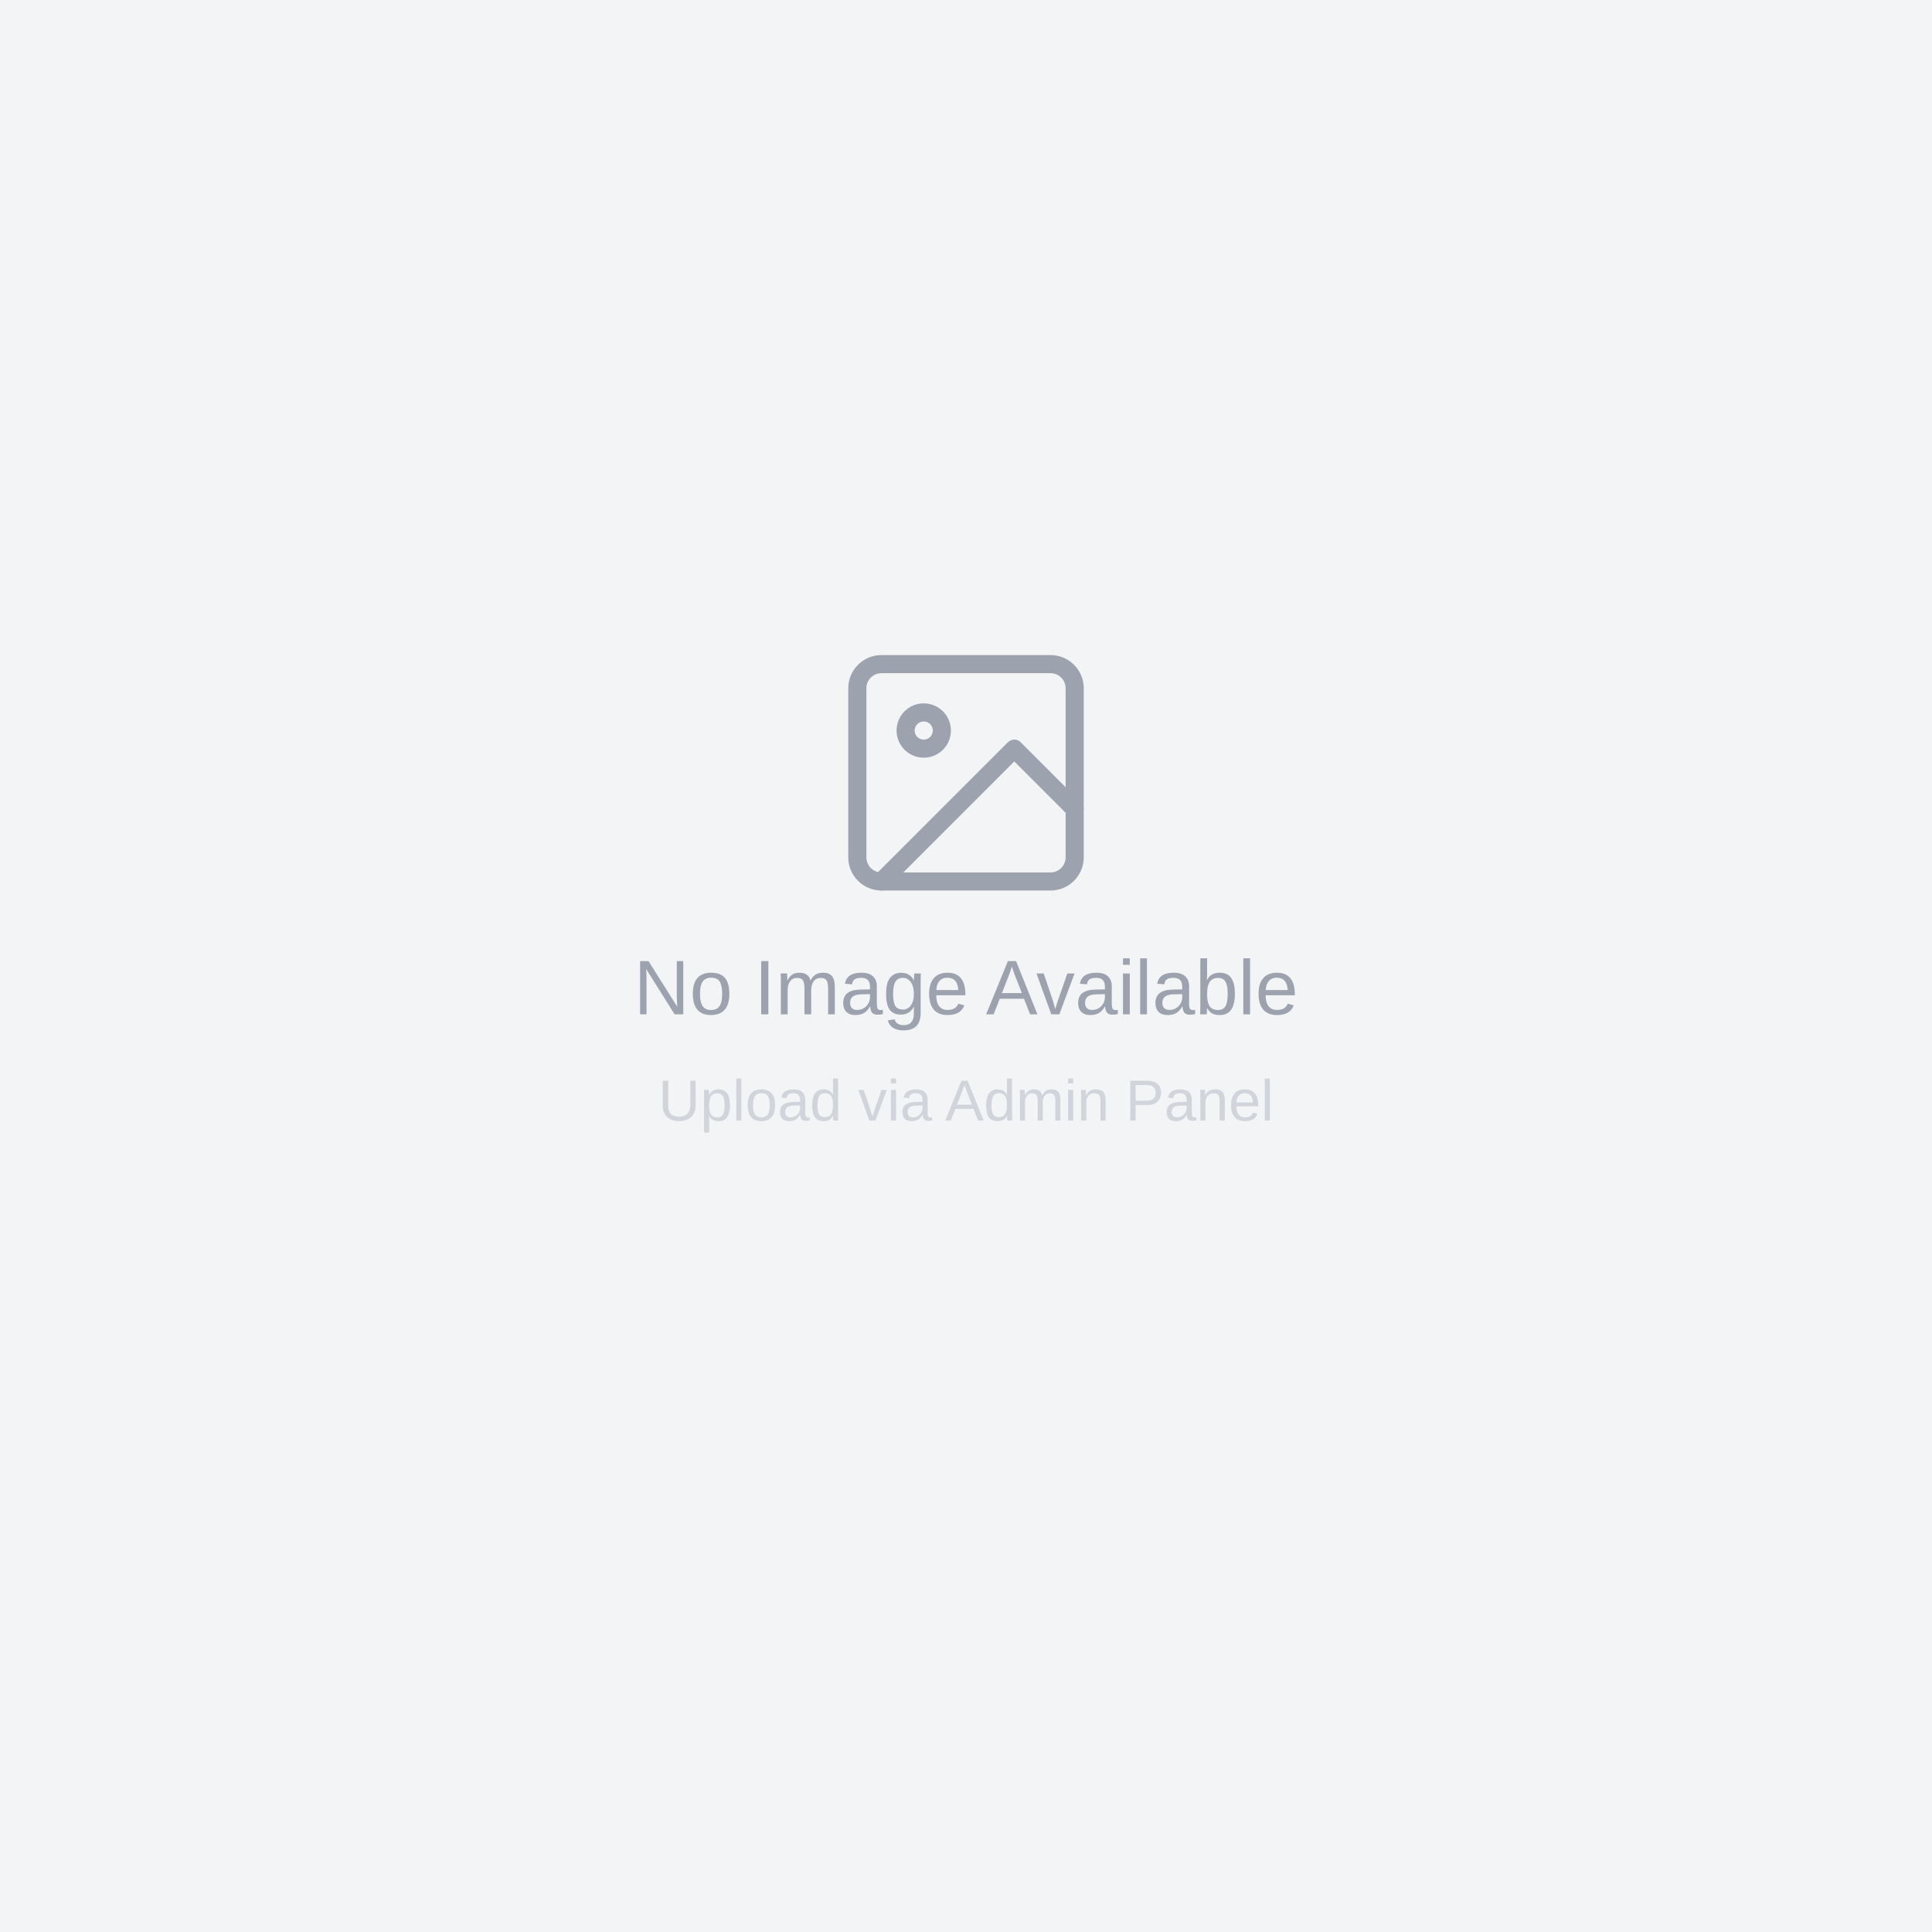
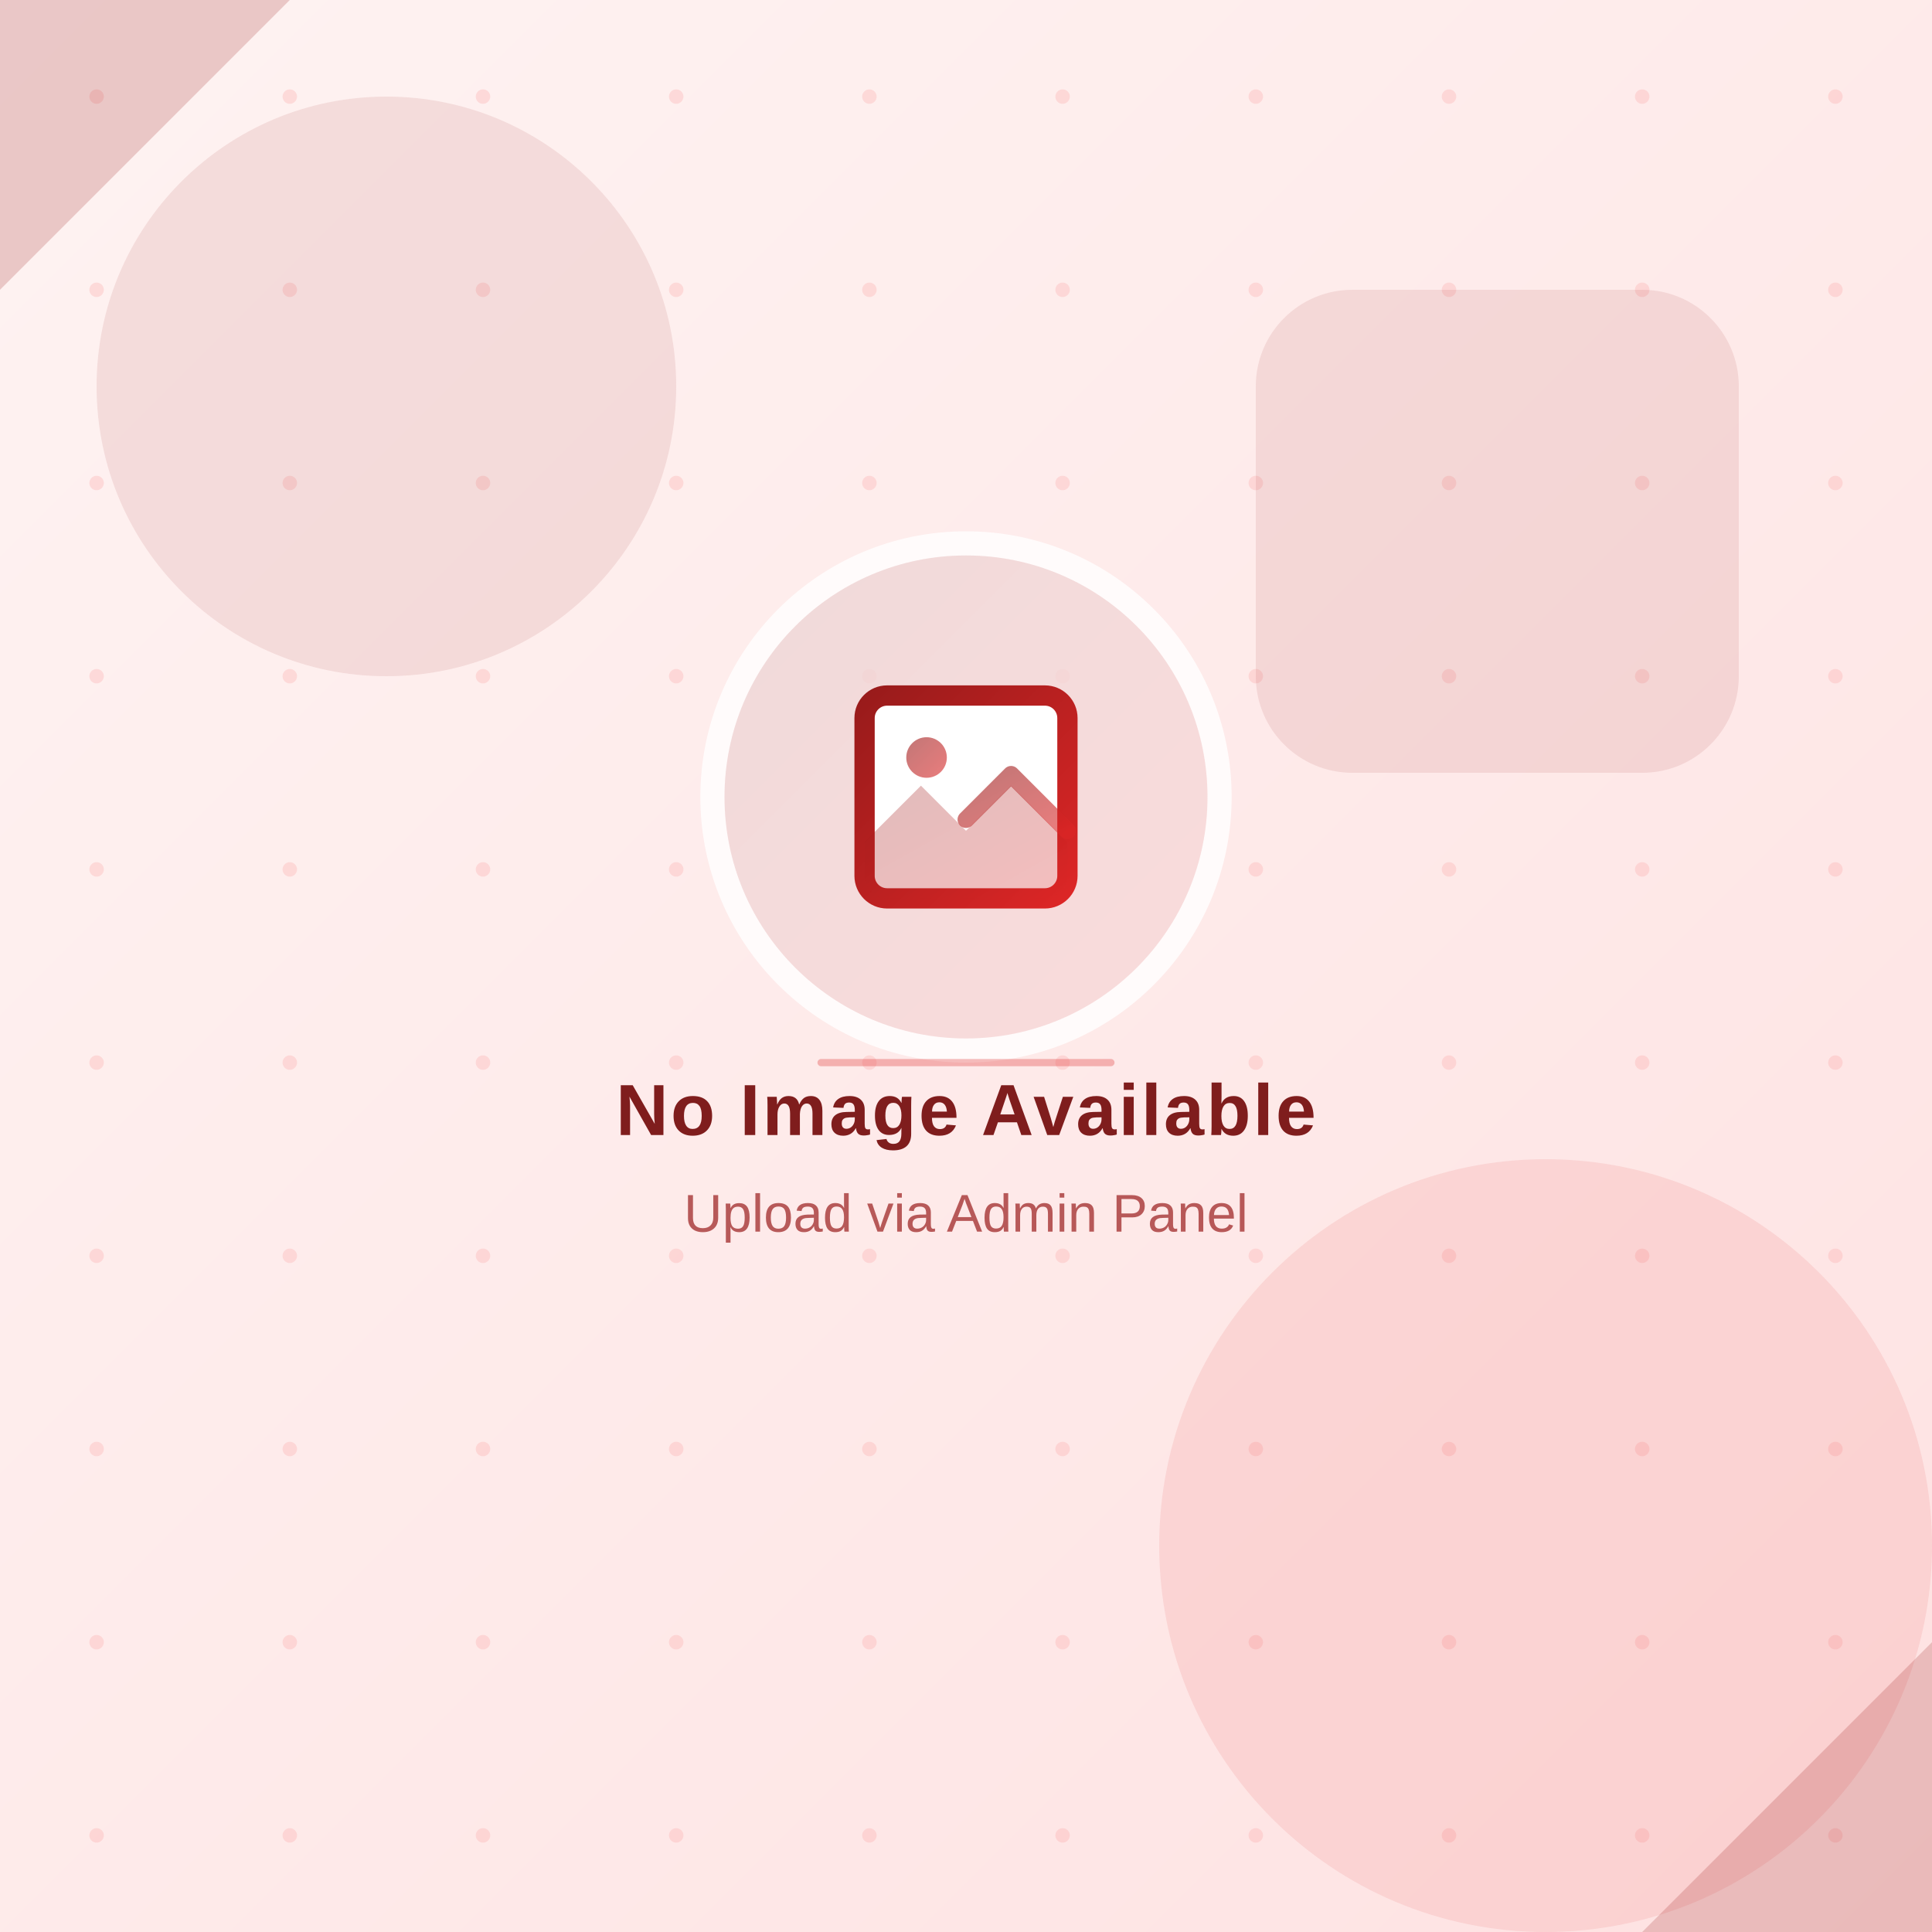
<svg xmlns="http://www.w3.org/2000/svg" width="400" height="400" viewBox="0 0 400 400">
-   <rect width="400" height="400" fill="#f3f4f6" />
-   <g transform="translate(200,180)" text-anchor="middle">
-     <svg x="-30" y="-50" width="60" height="60" viewBox="0 0 24 24" fill="none" stroke="#9ca3af" stroke-width="1.5" stroke-linecap="round" stroke-linejoin="round">
-       <rect x="3" y="3" width="18" height="18" rx="2" ry="2" />
-       <circle cx="8.5" cy="8.5" r="1.5" />
-       <polyline points="21 15 16 10 5 21" />
-     </svg>
-     <text y="30" font-family="Arial,sans-serif" font-size="16" fill="#9ca3af">No Image Available</text>
-     <text y="52" font-family="Arial,sans-serif" font-size="12" fill="#d1d5db">Upload via Admin Panel</text>
+   <defs>
+     <linearGradient id="bgGrad" x1="0%" y1="0%" x2="100%" y2="100%">
+       <stop offset="0%" style="stop-color:#fef3f2;stop-opacity:1" />
+       <stop offset="100%" style="stop-color:#fee2e2;stop-opacity:1" />
+     </linearGradient>
+     <linearGradient id="iconGrad" x1="0%" y1="0%" x2="100%" y2="100%">
+       <stop offset="0%" style="stop-color:#991b1b;stop-opacity:1" />
+       <stop offset="100%" style="stop-color:#dc2626;stop-opacity:1" />
+     </linearGradient>
+     <pattern id="pattern" x="0" y="0" width="40" height="40" patternUnits="userSpaceOnUse">
+       <rect width="40" height="40" fill="none" />
+       <circle cx="20" cy="20" r="1.5" fill="#fca5a5" opacity="0.3" />
+     </pattern>
+   </defs>
+   <rect width="400" height="400" fill="url(#bgGrad)" />
+   <rect width="400" height="400" fill="url(#pattern)" />
+   <g opacity="0.1">
+     <circle cx="80" cy="80" r="60" fill="#991b1b" />
+     <circle cx="320" cy="320" r="80" fill="#dc2626" />
+     <rect x="260" y="60" width="100" height="100" rx="20" fill="#991b1b" />
+   </g>
+   <g transform="translate(200,185)">
+     <circle cx="0" cy="-20" r="55" fill="white" opacity="0.8" />
+     <circle cx="0" cy="-20" r="50" fill="url(#iconGrad)" opacity="0.15" />
+     <g transform="translate(0,-20)">
+       <svg x="-28" y="-28" width="56" height="56" viewBox="0 0 24 24" fill="none">
+         <rect x="3" y="3" width="18" height="18" rx="2" stroke="url(#iconGrad)" stroke-width="1.8" fill="white" />
+         <circle cx="8.5" cy="8.5" r="1.8" fill="url(#iconGrad)" opacity="0.6" />
+         <path d="M3 16 L8 11 L12 15 L16 11 L21 16 L21 19 C21 20.1 20.1 21 19 21 L5 21 C3.9 21 3 20.1 3 19 Z" fill="url(#iconGrad)" opacity="0.3" />
+         <polyline points="21,15 16,10 12,14" stroke="url(#iconGrad)" stroke-width="1.5" stroke-linecap="round" stroke-linejoin="round" opacity="0.6" />
+       </svg>
+     </g>
+     <text y="50" font-family="Arial, sans-serif" font-size="15" font-weight="600" fill="#7f1d1d" text-anchor="middle" letter-spacing="0.5">
+       No Image Available
+     </text>
+     <text y="70" font-family="Arial, sans-serif" font-size="11" fill="#991b1b" text-anchor="middle" opacity="0.7">
+       Upload via Admin Panel
+     </text>
+     <line x1="-30" y1="35" x2="30" y2="35" stroke="#dc2626" stroke-width="1.5" stroke-linecap="round" opacity="0.3" />
+   </g>
+   <g opacity="0.2">
+     <path d="M 0,0 L 60,0 L 0,60 Z" fill="#991b1b" />
+     <path d="M 400,400 L 340,400 L 400,340 Z" fill="#991b1b" />
  </g>
</svg>
